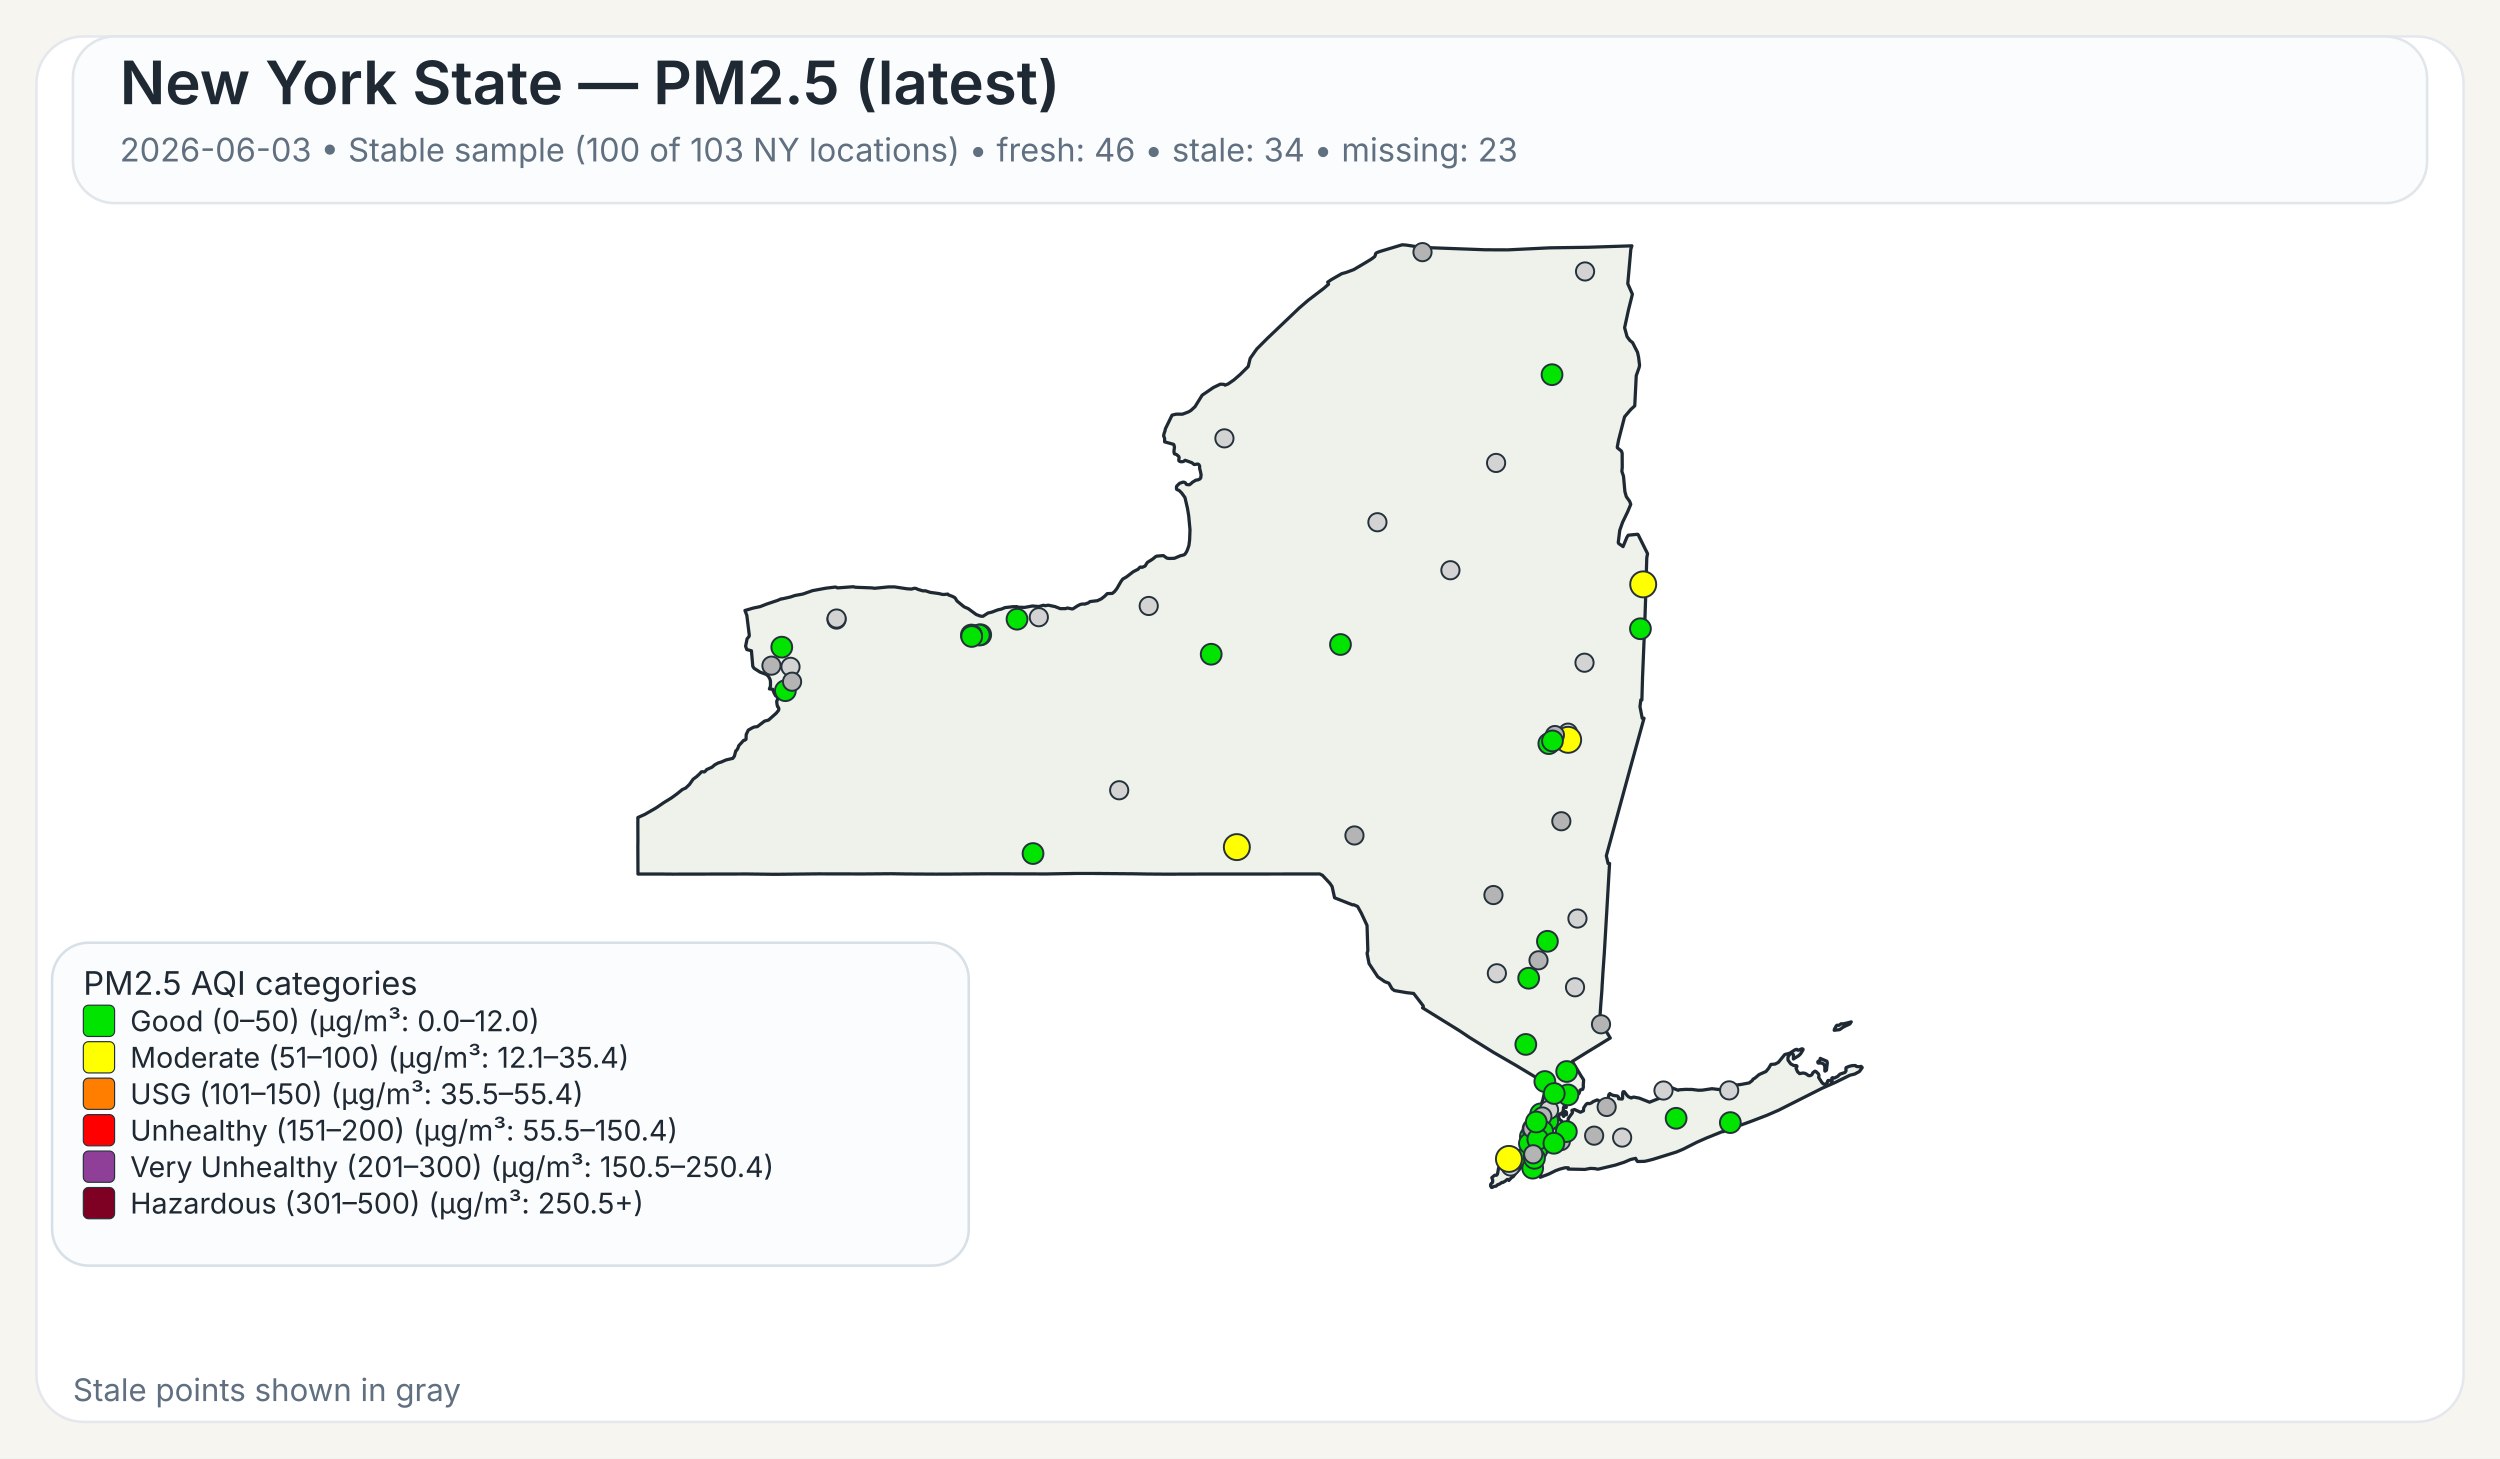
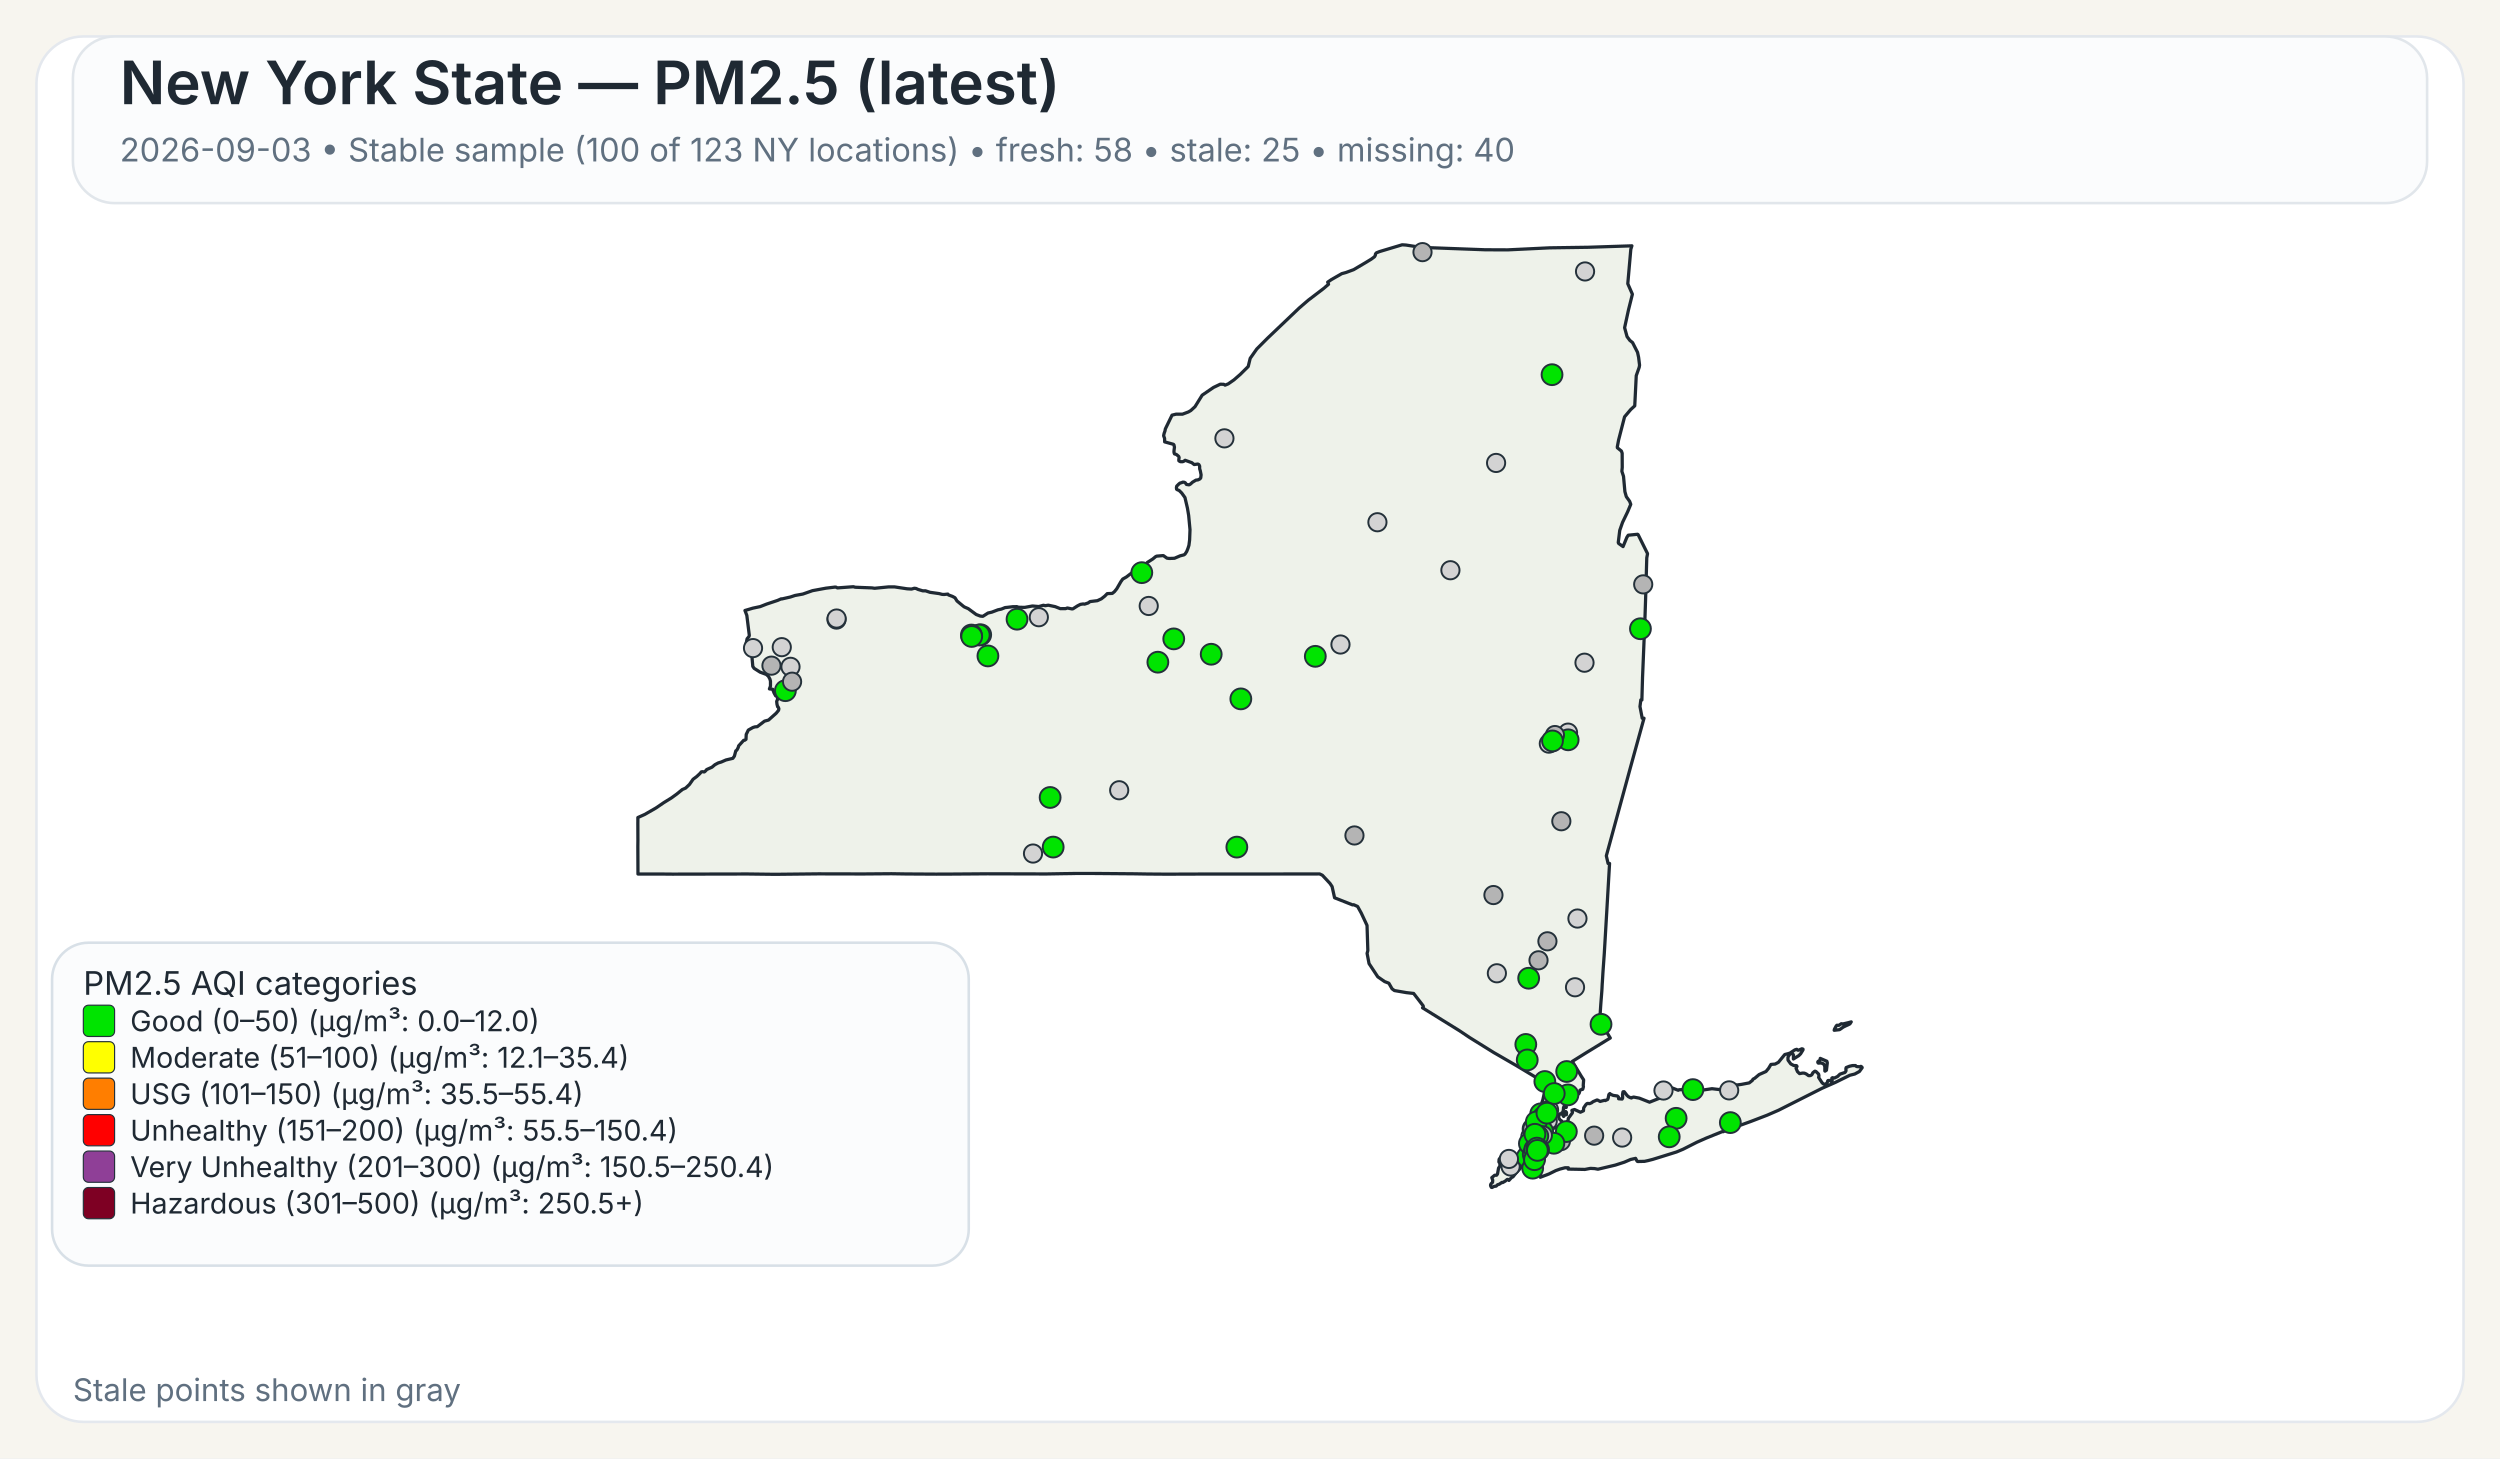
<svg xmlns="http://www.w3.org/2000/svg" width="960" height="560">
  <rect x="0" y="0" width="960" height="560" fill="#F7F5EF" />
  <rect x="14" y="14" width="932" height="532" rx="18" ry="18" fill="#FFFFFF" stroke="#E4E8EE" stroke-width="1" />
  <rect x="28" y="14" width="904" height="64" rx="16" ry="16" fill="#FBFCFD" stroke="#E1E6EB" stroke-width="1" />
  <text x="46" y="40" font-family="Public Sans, Inter, Aptos, Segoe UI, Arial, sans-serif" font-size="23" font-weight="600" fill="#1F2933">New York State — PM2.5 (latest)</text>
-   <text x="46" y="62" font-family="Public Sans, Inter, Aptos, Segoe UI, Arial, sans-serif" font-size="12.5" font-weight="400" fill="#607080">2026-06-03 • Stable sample (100 of 103 NY locations) • fresh: 46 • stale: 34 • missing: 23</text>
+   <text x="46" y="62" font-family="Public Sans, Inter, Aptos, Segoe UI, Arial, sans-serif" font-size="12.5" font-weight="400" fill="#607080">2026-09-03 • Stable sample (100 of 123 NY locations) • fresh: 58 • stale: 25 • missing: 40</text>
  <path d="M601.06,426.90 L601.23,426.83 L601.48,427.07 L601.55,427.32 L601.50,428.06 L601.28,428.08 L601.08,427.81 L601.04,427.27 L601.06,426.90 Z" fill="#EEF2EA" stroke="#1F2933" stroke-width="1.25" stroke-linejoin="round" />
  <path d="M585.16,439.66 L585.21,439.61 L585.24,439.63 L585.33,439.75 L585.00,440.50 L584.94,440.59 L584.83,440.54 L584.77,440.43 L584.80,440.38 L585.16,439.66 Z" fill="#EEF2EA" stroke="#1F2933" stroke-width="1.25" stroke-linejoin="round" />
  <path d="M579.00,452.87 L578.74,452.93 L578.02,453.54 L577.00,454.12 L576.75,454.04 L575.70,454.75 L575.07,454.93 L574.52,455.48 L573.72,455.58 L572.92,456.00 L572.71,455.95 L572.45,455.50 L572.36,455.05 L572.56,454.57 L573.14,454.01 L573.21,453.18 L572.85,452.21 L573.97,451.28 L574.68,451.28 L575.04,450.81 L575.45,448.53 L575.88,447.92 L575.97,447.53 L575.92,446.38 L575.63,446.32 L575.58,446.12 L575.66,445.16 L576.32,444.30 L576.87,444.03 L577.23,444.07 L577.46,444.30 L578.49,444.56 L580.44,444.30 L582.44,443.79 L583.07,443.83 L583.44,444.38 L583.57,445.77 L584.00,446.72 L584.43,447.38 L584.07,448.20 L583.53,448.95 L582.19,450.36 L580.96,451.93 L580.89,451.88 L580.35,452.27 L579.42,453.28 L579.25,452.99 L579.00,452.87 Z" fill="#EEF2EA" stroke="#1F2933" stroke-width="1.25" stroke-linejoin="round" />
  <path d="M698.65,407.28 L698.89,406.98 L698.98,406.42 L701.51,407.51 L701.69,408.12 L701.35,410.97 L700.83,411.31 L700.74,411.25 L700.74,409.57 L700.38,408.71 L700.19,408.52 L699.35,408.18 L698.24,408.24 L698.08,408.08 L698.02,407.81 L698.15,407.57 L698.65,407.28 Z" fill="#EEF2EA" stroke="#1F2933" stroke-width="1.25" stroke-linejoin="round" />
  <path d="M709.87,392.68 L710.87,392.40 L710.37,393.17 L709.71,393.51 L708.74,393.94 L707.77,394.42 L706.83,395.10 L706.37,395.39 L704.33,395.63 L704.44,395.18 L704.77,394.57 L705.12,393.94 L705.39,393.69 L706.11,393.74 L707.05,393.11 L707.70,393.19 L709.32,392.81 L709.87,392.68 Z" fill="#EEF2EA" stroke="#1F2933" stroke-width="1.25" stroke-linejoin="round" />
  <path d="M601.43,424.75 L601.44,424.82 L601.44,424.87 L601.44,424.97 L601.48,425.16 L601.44,425.24 L601.21,425.31 L600.95,425.08 L600.95,424.92 L601.10,424.88 L601.13,424.65 L601.23,424.58 L601.37,424.64 L601.42,424.70 L601.43,424.75 Z" fill="#EEF2EA" stroke="#1F2933" stroke-width="1.25" stroke-linejoin="round" />
  <path d="M623.05,163.10 L621.53,169.00 L621.04,171.61 L621.07,171.95 L622.62,173.20 L622.91,174.06 L622.94,179.46 L622.80,180.98 L623.43,182.92 L623.96,188.79 L624.50,190.70 L624.50,190.71 L625.79,192.51 L626.21,193.67 L625.60,195.12 L625.01,196.54 L623.06,200.59 L622.75,201.47 L621.98,203.67 L621.41,208.34 L621.56,208.68 L623.25,209.89 L624.72,206.33 L625.25,205.52 L628.84,205.16 L629.06,205.34 L632.45,212.18 L632.66,212.61 L632.36,214.21 L632.03,225.74 L632.03,225.80 L632.02,226.34 L632.00,227.05 L631.90,230.25 L631.64,238.09 L631.03,253.00 L630.74,259.97 L630.73,260.06 L630.73,260.23 L630.48,268.80 L630.08,268.74 L629.75,271.32 L630.61,275.80 L631.30,275.80 L628.80,284.88 L626.09,294.70 L622.63,307.38 L616.83,328.64 L617.50,331.57 L618.07,331.57 L617.02,349.62 L617.02,349.66 L616.71,354.88 L616.28,362.25 L616.04,366.27 L615.53,373.42 L615.30,377.22 L615.29,377.28 L615.29,377.35 L615.28,377.44 L615.28,377.49 L615.27,377.53 L615.19,379.03 L615.19,379.14 L615.18,379.18 L615.18,379.35 L615.17,379.49 L615.12,380.31 L615.09,380.73 L615.08,380.89 L614.72,385.46 L614.66,386.30 L614.29,391.98 L618.35,398.60 L616.75,399.56 L616.45,399.75 L610.52,403.39 L609.46,404.03 L609.01,404.31 L603.77,407.58 L605.77,410.89 L606.19,411.58 L606.62,412.29 L607.18,413.23 L608.08,414.62 L608.12,414.70 L607.96,416.83 L608.04,417.28 L607.81,418.17 L607.68,418.35 L607.54,418.27 L606.73,418.62 L606.42,419.73 L606.23,420.03 L605.55,420.48 L604.13,421.08 L603.54,421.65 L602.05,422.64 L600.59,424.82 L600.46,425.17 L600.38,425.37 L600.34,426.13 L600.15,426.98 L600.19,427.32 L600.39,427.51 L600.54,427.87 L600.54,428.09 L600.53,428.27 L600.60,428.55 L600.51,428.65 L600.44,428.71 L600.35,428.62 L600.18,428.29 L600.01,427.93 L600.10,427.54 L599.94,427.19 L599.85,427.21 L599.64,427.48 L599.51,427.81 L599.07,427.70 L598.72,427.92 L598.55,428.85 L598.57,429.17 L598.77,429.63 L599.21,430.17 L599.64,430.41 L600.31,431.59 L600.59,432.07 L600.90,432.04 L601.36,431.60 L601.36,431.60 L602.21,429.98 L602.19,429.51 L603.74,427.42 L603.84,427.11 L603.60,426.42 L603.67,426.33 L604.61,426.05 L606.88,427.09 L607.17,426.96 L608.05,426.54 L608.14,425.40 L608.93,424.24 L609.36,423.80 L609.77,423.70 L610.33,423.82 L611.26,423.43 L611.66,423.07 L613.16,422.42 L613.38,422.39 L614.46,422.95 L616.17,422.51 L616.43,422.62 L617.32,422.20 L617.49,421.82 L617.52,421.77 L617.81,420.28 L618.19,419.93 L618.22,419.96 L618.50,420.18 L618.60,420.26 L618.84,420.36 L619.48,420.63 L619.66,420.66 L619.90,420.69 L620.59,420.79 L621.03,420.85 L621.08,420.86 L621.49,421.26 L621.50,421.39 L621.55,421.93 L622.90,422.03 L623.09,421.64 L623.06,420.27 L623.21,419.33 L623.28,419.23 L623.69,419.22 L624.78,420.64 L625.29,421.11 L626.07,421.51 L626.50,421.62 L626.59,421.46 L627.35,421.28 L629.51,421.69 L629.51,421.69 L633.42,423.24 L638.19,421.34 L638.36,420.84 L638.45,419.18 L638.68,418.35 L640.49,417.89 L642.20,417.80 L644.45,418.67 L644.65,418.48 L647.29,418.32 L649.72,418.35 L652.18,418.65 L653.70,418.61 L657.40,418.06 L660.48,418.42 L661.32,417.62 L664.03,416.80 L665.53,416.46 L666.97,416.64 L668.73,416.40 L671.71,415.83 L672.90,414.88 L673.16,414.40 L673.82,414.05 L675.50,412.63 L678.13,411.46 L679.12,410.27 L680.04,408.74 L681.66,408.60 L682.91,407.93 L685.34,404.94 L686.69,404.59 L687.35,404.38 L689.21,403.16 L689.94,402.93 L690.28,403.23 L690.57,403.30 L691.93,402.73 L692.35,402.87 L692.38,403.11 L691.44,404.66 L690.75,405.35 L688.66,406.65 L688.68,405.06 L688.30,404.60 L687.92,404.54 L687.60,404.66 L687.09,405.06 L686.58,406.01 L686.59,407.08 L687.65,408.54 L688.81,409.15 L689.85,409.20 L690.06,409.50 L689.68,410.21 L690.24,411.51 L691.03,412.27 L692.17,412.06 L692.88,412.09 L693.59,412.39 L694.51,413.06 L695.19,413.03 L695.62,412.79 L695.84,412.56 L696.12,411.95 L696.83,411.38 L696.98,411.33 L697.37,411.49 L698.35,412.46 L698.48,413.14 L698.35,413.73 L699.60,415.66 L700.04,416.12 L700.44,416.32 L700.84,416.33 L701.58,415.93 L701.76,415.37 L701.81,415.13 L701.99,414.91 L702.86,414.89 L703.07,415.26 L703.12,415.25 L703.24,415.22 L703.45,415.13 L703.57,414.86 L703.45,414.38 L703.43,414.00 L703.70,413.83 L704.39,413.98 L705.62,413.37 L706.56,412.46 L708.48,411.82 L708.83,411.29 L708.88,410.85 L708.80,410.51 L708.92,409.94 L710.19,409.44 L711.31,409.19 L712.51,409.17 L712.73,409.44 L713.09,409.58 L714.27,409.63 L714.58,409.48 L714.99,409.75 L715.07,409.99 L714.02,411.45 L712.24,412.42 L710.34,412.90 L704.77,415.65 L699.71,417.88 L682.98,426.32 L678.57,428.24 L672.42,430.60 L662.20,434.30 L661.73,434.58 L661.49,434.51 L660.84,434.74 L655.19,437.03 L651.62,438.61 L646.31,441.30 L643.78,442.36 L638.41,444.04 L634.66,445.20 L632.83,445.67 L631.47,445.96 L631.32,445.96 L628.83,446.02 L628.63,445.87 L628.07,444.81 L626.15,445.24 L623.74,446.28 L621.85,446.89 L620.27,447.40 L613.61,448.98 L612.34,448.74 L610.73,448.66 L608.60,449.06 L605.36,448.99 L602.17,448.93 L602.19,448.77 L602.25,448.43 L600.97,448.42 L599.39,448.83 L599.07,448.91 L597.43,449.50 L594.79,450.81 L591.48,452.07 L591.48,451.26 L591.59,450.86 L591.41,450.49 L591.24,450.39 L590.88,450.18 L590.56,449.81 L590.00,449.87 L588.10,450.05 L587.46,450.03 L587.05,449.85 L586.87,449.72 L586.81,449.43 L587.15,448.99 L587.21,448.90 L587.49,448.42 L587.39,448.02 L586.94,447.62 L585.63,447.32 L585.23,446.64 L585.06,445.69 L585.31,444.71 L585.45,444.41 L585.68,443.96 L586.50,442.95 L586.37,441.37 L586.22,441.17 L586.16,441.08 L586.11,440.71 L586.29,440.19 L586.49,440.03 L586.59,439.53 L586.42,439.11 L586.13,438.91 L586.77,435.14 L587.04,434.58 L587.53,433.54 L588.00,432.56 L588.37,431.79 L590.66,426.98 L591.27,425.68 L591.55,425.09 L591.55,425.09 L591.90,424.00 L592.36,422.57 L592.47,422.24 L593.89,415.87 L593.37,415.86 L592.83,415.54 L585.14,410.91 L585.14,410.91 L582.09,409.08 L581.83,408.93 L574.90,404.92 L573.64,404.20 L565.84,399.35 L564.27,398.37 L560.37,395.76 L546.26,387.01 L546.57,386.68 L546.49,386.22 L542.83,381.48 L542.63,381.46 L540.06,381.17 L535.45,380.37 L534.54,379.69 L533.32,377.55 L531.70,376.93 L529.06,375.09 L525.71,370.01 L525.14,367.03 L524.96,366.10 L525.25,365.02 L524.94,355.37 L522.72,350.61 L521.32,348.08 L519.78,347.40 L519.41,347.49 L512.48,344.75 L511.52,340.44 L510.72,339.24 L507.79,336.09 L506.74,335.59 L502.43,335.60 L502.18,335.60 L499.75,335.60 L499.39,335.61 L499.35,335.61 L469.83,335.63 L469.66,335.63 L462.36,335.64 L461.30,335.63 L460.85,335.63 L460.00,335.64 L448.21,335.68 L447.85,335.68 L441.17,335.63 L440.91,335.63 L435.49,335.54 L435.46,335.54 L420.14,335.41 L418.99,335.41 L413.90,335.41 L413.83,335.41 L413.52,335.41 L412.93,335.41 L412.60,335.42 L411.23,335.45 L411.22,335.45 L408.74,335.48 L408.73,335.48 L401.77,335.60 L379.14,335.54 L372.91,335.59 L364.59,335.65 L360.26,335.66 L359.71,335.67 L347.88,335.60 L347.87,335.60 L342.30,335.51 L337.43,335.55 L331.40,335.60 L314.24,335.56 L297.70,335.74 L295.08,335.71 L287.13,335.61 L286.61,335.61 L258.23,335.67 L257.47,335.66 L253.93,335.63 L253.07,335.62 L253.07,335.63 L244.98,335.62 L244.93,325.04 L244.95,323.48 L244.96,322.52 L244.95,321.67 L244.95,321.16 L244.95,320.84 L244.93,316.08 L244.94,315.42 L244.94,313.93 L247.57,312.75 L251.88,310.27 L254.93,308.19 L257.77,306.44 L259.87,304.92 L262.02,303.17 L263.28,302.62 L264.74,301.24 L266.14,299.24 L267.54,298.19 L268.72,297.09 L269.32,296.39 L269.90,296.33 L270.33,296.44 L270.54,296.38 L271.04,295.92 L271.36,295.51 L273.40,294.60 L274.52,293.65 L275.81,292.96 L276.98,292.61 L278.76,291.83 L281.41,291.20 L282.01,290.34 L282.12,289.92 L282.55,288.31 L282.75,288.22 L283.00,287.95 L283.49,287.01 L283.63,286.42 L285.57,284.28 L285.90,284.29 L286.46,283.91 L286.55,282.02 L287.35,280.35 L289.13,279.36 L289.89,279.12 L290.78,279.05 L293.57,276.92 L295.12,276.50 L298.07,273.86 L298.97,272.76 L299.09,272.13 L298.79,271.45 L298.62,271.42 L298.36,270.43 L298.24,269.33 L298.55,268.66 L298.61,268.16 L298.25,267.28 L297.85,267.20 L297.24,266.09 L296.70,264.68 L295.46,264.54 L295.86,263.47 L295.86,261.59 L295.66,260.80 L295.08,259.71 L294.94,259.59 L294.28,258.99 L291.89,258.11 L289.57,256.64 L289.07,255.88 L288.57,250.10 L288.55,249.89 L286.78,249.43 L286.31,248.17 L286.88,245.30 L287.63,244.40 L287.73,243.95 L286.78,236.32 L286.06,234.43 L289.07,233.54 L291.93,232.93 L294.37,231.97 L298.62,230.55 L299.99,229.95 L300.12,230.02 L303.47,229.26 L305.29,228.66 L308.28,228.12 L312.00,226.81 L317.17,225.86 L320.65,225.44 L321.03,225.47 L321.59,225.76 L322.04,225.72 L327.70,225.30 L328.39,225.50 L334.82,225.75 L335.83,225.90 L341.09,225.38 L343.51,225.37 L348.32,226.10 L349.98,226.20 L350.03,226.20 L351.12,225.89 L351.79,225.98 L352.52,226.34 L354.31,226.87 L355.38,226.87 L357.13,227.45 L360.63,227.94 L361.77,228.24 L362.50,228.28 L363.98,228.13 L364.17,228.44 L365.74,229.01 L366.72,229.54 L367.48,230.77 L369.92,232.79 L370.31,233.07 L371.82,233.73 L373.38,234.88 L374.86,235.97 L376.42,236.57 L377.42,236.67 L379.40,235.40 L380.84,235.07 L383.21,234.17 L384.54,233.89 L385.93,233.32 L386.27,233.28 L386.83,233.22 L388.90,232.98 L390.48,232.95 L391.11,233.18 L393.48,233.24 L396.46,232.70 L398.89,232.91 L400.66,232.42 L401.43,232.58 L402.53,232.39 L405.18,232.95 L407.17,233.73 L409.20,233.71 L409.87,233.47 L411.66,233.83 L412.03,233.77 L413.80,232.63 L414.88,232.08 L415.91,231.92 L416.48,231.99 L417.81,231.55 L418.60,231.00 L421.39,230.66 L422.92,229.95 L424.23,228.91 L425.18,227.95 L425.69,227.93 L427.12,227.87 L427.93,227.21 L428.83,226.10 L430.44,223.32 L431.14,222.35 L431.96,221.89 L432.55,221.55 L435.18,219.53 L437.03,218.59 L437.61,217.92 L437.98,217.72 L438.51,217.88 L439.70,217.38 L440.56,215.99 L442.64,214.67 L443.82,213.70 L444.23,213.55 L446.72,213.34 L448.11,214.33 L448.97,214.45 L450.99,214.38 L453.20,213.43 L454.63,213.07 L455.05,212.77 L455.69,211.79 L456.17,210.59 L456.55,209.40 L456.81,207.36 L456.96,203.41 L456.73,200.97 L456.44,197.89 L455.97,195.10 L455.02,191.05 L453.78,189.32 L452.78,188.33 L452.13,188.08 L451.81,187.86 L451.74,187.30 L451.84,186.69 L452.22,186.31 L452.64,185.89 L453.10,185.51 L453.80,185.32 L454.18,185.14 L454.70,185.18 L455.13,185.37 L455.61,186.03 L456.63,186.18 L457.19,185.84 L457.91,185.17 L459.24,184.37 L460.00,184.28 L460.73,183.93 L461.08,183.54 L461.22,182.35 L460.90,180.72 L460.70,180.14 L460.66,179.72 L460.67,178.99 L460.38,178.40 L459.97,178.19 L458.56,178.39 L457.66,177.67 L455.09,176.75 L454.57,177.13 L454.12,177.30 L453.65,177.30 L453.29,177.28 L452.94,177.12 L452.67,176.90 L452.67,176.38 L452.79,175.72 L452.62,175.27 L451.89,174.63 L451.54,174.45 L451.01,174.30 L450.87,173.94 L450.80,173.54 L450.84,172.88 L450.99,171.72 L450.78,170.78 L450.56,170.60 L447.23,169.68 L447.20,168.34 L446.83,167.32 L447.02,166.42 L447.35,165.48 L447.50,164.69 L450.06,159.42 L451.61,159.04 L454.05,159.05 L456.36,158.18 L457.28,157.64 L458.88,156.17 L461.63,151.75 L465.96,148.79 L468.59,147.53 L469.94,147.58 L470.43,147.90 L471.65,147.40 L473.83,145.88 L476.29,143.74 L476.97,143.06 L479.31,140.74 L480.08,137.59 L482.60,134.01 L486.70,129.90 L498.91,118.26 L502.36,115.29 L508.27,110.78 L510.16,109.15 L509.83,108.34 L511.28,107.35 L515.25,105.08 L516.86,104.64 L519.80,103.55 L524.26,100.92 L526.51,99.55 L527.81,98.60 L528.14,98.00 L528.16,97.54 L528.55,97.08 L529.76,96.60 L538.43,94.00 L539.92,94.10 L544.47,94.80 L545.84,95.00 L570.26,95.91 L578.85,95.95 L585.96,95.61 L595.04,95.17 L609.91,94.95 L626.65,94.40 L626.23,95.73 L625.68,102.02 L625.07,108.95 L626.84,112.98 L625.33,119.03 L623.85,125.84 L624.79,129.27 L625.53,130.26 L625.83,130.68 L626.91,131.56 L626.91,131.56 L628.81,135.29 L629.22,137.19 L629.59,140.21 L629.45,141.06 L628.32,144.25 L627.83,154.15 L627.74,155.85 L626.19,157.27 L623.83,160.07 L623.05,163.10 Z" fill="#EEF2EA" stroke="#1F2933" stroke-width="1.25" stroke-linejoin="round" />
  <circle cx="574.80" cy="373.74" r="3.50" fill="lightgray" stroke="#24313A" stroke-width="0.75" />
  <circle cx="296.24" cy="255.61" r="3.50" fill="rgb(180,180,180)" stroke="#24313A" stroke-width="0.75" />
  <circle cx="585.91" cy="401.06" r="4.00" fill="#00E400" stroke="#24313A" stroke-width="0.75" />
-   <circle cx="590.67" cy="430.08" r="4.00" fill="#00E400" stroke="#24313A" stroke-width="0.75" />
+   <circle cx="590.67" cy="430.08" r="3.50" fill="lightgray" stroke="#24313A" stroke-width="0.75" />
  <circle cx="587.01" cy="375.64" r="4.00" fill="#00E400" stroke="#24313A" stroke-width="0.75" />
  <circle cx="580.07" cy="447.93" r="3.50" fill="lightgray" stroke="#24313A" stroke-width="0.75" />
  <circle cx="528.93" cy="200.54" r="3.50" fill="lightgray" stroke="#24313A" stroke-width="0.75" />
  <circle cx="622.90" cy="436.82" r="3.50" fill="lightgray" stroke="#24313A" stroke-width="0.75" />
  <circle cx="321.22" cy="237.92" r="3.50" fill="lightgray" stroke="#24313A" stroke-width="0.75" />
  <circle cx="556.96" cy="218.97" r="3.50" fill="lightgray" stroke="#24313A" stroke-width="0.75" />
  <circle cx="574.50" cy="177.77" r="3.50" fill="lightgray" stroke="#24313A" stroke-width="0.75" />
  <circle cx="429.77" cy="303.46" r="3.50" fill="lightgray" stroke="#24313A" stroke-width="0.75" />
-   <circle cx="514.74" cy="247.49" r="4.00" fill="#00E400" stroke="#24313A" stroke-width="0.75" />
+   <circle cx="514.74" cy="247.49" r="3.50" fill="lightgray" stroke="#24313A" stroke-width="0.75" />
  <circle cx="470.18" cy="168.33" r="3.50" fill="lightgray" stroke="#24313A" stroke-width="0.75" />
  <circle cx="376.59" cy="243.75" r="4.00" fill="#00E400" stroke="#24313A" stroke-width="0.75" />
  <circle cx="591.63" cy="427.72" r="4.00" fill="#00E400" stroke="#24313A" stroke-width="0.75" />
-   <circle cx="593.40" cy="430.37" r="4.00" fill="#00E400" stroke="#24313A" stroke-width="0.75" />
+   <circle cx="593.40" cy="430.37" r="3.50" fill="lightgray" stroke="#24313A" stroke-width="0.75" />
  <circle cx="593.93" cy="437.51" r="4.00" fill="#00E400" stroke="#24313A" stroke-width="0.75" />
  <circle cx="602.12" cy="281.33" r="3.50" fill="lightgray" stroke="#24313A" stroke-width="0.75" />
  <circle cx="398.91" cy="237.01" r="3.50" fill="lightgray" stroke="#24313A" stroke-width="0.75" />
  <circle cx="598.03" cy="436.67" r="4.00" fill="#00E400" stroke="#24313A" stroke-width="0.75" />
  <circle cx="595.98" cy="143.88" r="4.00" fill="#00E400" stroke="#24313A" stroke-width="0.75" />
  <circle cx="601.61" cy="411.46" r="4.00" fill="#00E400" stroke="#24313A" stroke-width="0.75" />
  <circle cx="608.45" cy="254.48" r="3.50" fill="lightgray" stroke="#24313A" stroke-width="0.75" />
  <circle cx="604.81" cy="379.11" r="3.50" fill="lightgray" stroke="#24313A" stroke-width="0.75" />
  <circle cx="588.51" cy="437.27" r="3.50" fill="rgb(180,180,180)" stroke="#24313A" stroke-width="0.75" />
  <circle cx="465.10" cy="251.23" r="4.00" fill="#00E400" stroke="#24313A" stroke-width="0.75" />
-   <circle cx="396.68" cy="327.76" r="4.00" fill="#00E400" stroke="#24313A" stroke-width="0.75" />
+   <circle cx="396.68" cy="327.76" r="3.50" fill="lightgray" stroke="#24313A" stroke-width="0.75" />
  <circle cx="643.63" cy="429.43" r="4.00" fill="#00E400" stroke="#24313A" stroke-width="0.75" />
  <circle cx="586.47" cy="444.33" r="4.00" fill="#00E400" stroke="#24313A" stroke-width="0.75" />
  <circle cx="303.55" cy="256.06" r="3.50" fill="lightgray" stroke="#24313A" stroke-width="0.75" />
-   <circle cx="602.17" cy="284.09" r="5.00" fill="#FFFF00" stroke="#24313A" stroke-width="0.75" />
+   <circle cx="602.17" cy="284.09" r="4.00" fill="#00E400" stroke="#24313A" stroke-width="0.75" />
  <circle cx="301.59" cy="265.22" r="4.00" fill="#00E400" stroke="#24313A" stroke-width="0.75" />
  <circle cx="321.26" cy="237.52" r="3.50" fill="lightgray" stroke="#24313A" stroke-width="0.75" />
  <circle cx="612.15" cy="436.09" r="3.50" fill="rgb(180,180,180)" stroke="#24313A" stroke-width="0.75" />
  <circle cx="587.88" cy="438.53" r="3.50" fill="rgb(180,180,180)" stroke="#24313A" stroke-width="0.75" />
-   <circle cx="591.83" cy="440.12" r="3.50" fill="rgb(180,180,180)" stroke="#24313A" stroke-width="0.75" />
-   <circle cx="594.32" cy="430.48" r="4.00" fill="#00E400" stroke="#24313A" stroke-width="0.75" />
+   <circle cx="591.83" cy="440.12" r="3.50" fill="lightgray" stroke="#24313A" stroke-width="0.75" />
+   <circle cx="594.32" cy="430.48" r="3.50" fill="lightgray" stroke="#24313A" stroke-width="0.75" />
  <circle cx="594.83" cy="426.21" r="3.50" fill="lightgray" stroke="#24313A" stroke-width="0.75" />
  <circle cx="605.74" cy="352.72" r="3.50" fill="lightgray" stroke="#24313A" stroke-width="0.75" />
  <circle cx="664.00" cy="418.71" r="3.50" fill="lightgray" stroke="#24313A" stroke-width="0.75" />
  <circle cx="546.24" cy="96.82" r="3.50" fill="rgb(180,180,180)" stroke="#24313A" stroke-width="0.75" />
  <circle cx="638.78" cy="418.76" r="3.50" fill="lightgray" stroke="#24313A" stroke-width="0.75" />
  <circle cx="304.16" cy="261.77" r="3.50" fill="rgb(180,180,180)" stroke="#24313A" stroke-width="0.75" />
  <circle cx="441.11" cy="232.69" r="3.50" fill="lightgray" stroke="#24313A" stroke-width="0.75" />
-   <circle cx="598.43" cy="436.52" r="3.50" fill="rgb(180,180,180)" stroke="#24313A" stroke-width="0.75" />
+   <circle cx="598.43" cy="436.52" r="4.00" fill="#00E400" stroke="#24313A" stroke-width="0.75" />
  <circle cx="376.03" cy="243.84" r="4.00" fill="#00E400" stroke="#24313A" stroke-width="0.75" />
  <circle cx="592.26" cy="428.72" r="3.50" fill="rgb(180,180,180)" stroke="#24313A" stroke-width="0.75" />
-   <circle cx="579.43" cy="445.03" r="5.00" fill="#FFFF00" stroke="#24313A" stroke-width="0.75" />
+   <circle cx="579.43" cy="445.03" r="3.50" fill="lightgray" stroke="#24313A" stroke-width="0.75" />
  <circle cx="602.08" cy="420.44" r="4.00" fill="#00E400" stroke="#24313A" stroke-width="0.75" />
  <circle cx="590.18" cy="441.64" r="3.50" fill="rgb(180,180,180)" stroke="#24313A" stroke-width="0.75" />
  <circle cx="520.11" cy="320.82" r="3.50" fill="rgb(180,180,180)" stroke="#24313A" stroke-width="0.75" />
  <circle cx="601.48" cy="434.51" r="3.50" fill="rgb(180,180,180)" stroke="#24313A" stroke-width="0.75" />
  <circle cx="598.28" cy="436.62" r="3.50" fill="rgb(180,180,180)" stroke="#24313A" stroke-width="0.75" />
-   <circle cx="601.48" cy="434.52" r="3.50" fill="rgb(180,180,180)" stroke="#24313A" stroke-width="0.75" />
+   <circle cx="601.48" cy="434.52" r="3.50" fill="lightgray" stroke="#24313A" stroke-width="0.75" />
  <circle cx="608.66" cy="104.24" r="3.50" fill="lightgray" stroke="#24313A" stroke-width="0.75" />
  <circle cx="373.02" cy="243.85" r="4.00" fill="#00E400" stroke="#24313A" stroke-width="0.75" />
-   <circle cx="598.27" cy="436.67" r="3.50" fill="rgb(180,180,180)" stroke="#24313A" stroke-width="0.75" />
-   <circle cx="598.28" cy="436.62" r="3.50" fill="rgb(180,180,180)" stroke="#24313A" stroke-width="0.75" />
-   <circle cx="587.67" cy="436.46" r="4.00" fill="#00E400" stroke="#24313A" stroke-width="0.75" />
+   <circle cx="598.27" cy="436.67" r="3.50" fill="lightgray" stroke="#24313A" stroke-width="0.75" />
+   <circle cx="598.28" cy="436.62" r="3.50" fill="lightgray" stroke="#24313A" stroke-width="0.75" />
+   <circle cx="587.67" cy="436.46" r="3.50" fill="lightgray" stroke="#24313A" stroke-width="0.75" />
  <circle cx="590.79" cy="368.76" r="3.50" fill="rgb(180,180,180)" stroke="#24313A" stroke-width="0.75" />
  <circle cx="593.22" cy="415.30" r="4.00" fill="#00E400" stroke="#24313A" stroke-width="0.75" />
-   <circle cx="590.92" cy="439.03" r="3.50" fill="rgb(180,180,180)" stroke="#24313A" stroke-width="0.75" />
-   <circle cx="300.20" cy="248.51" r="4.00" fill="#00E400" stroke="#24313A" stroke-width="0.75" />
+   <circle cx="590.92" cy="439.03" r="4.00" fill="#00E400" stroke="#24313A" stroke-width="0.75" />
+   <circle cx="300.20" cy="248.51" r="3.50" fill="lightgray" stroke="#24313A" stroke-width="0.75" />
  <circle cx="588.55" cy="448.58" r="4.00" fill="#00E400" stroke="#24313A" stroke-width="0.75" />
-   <circle cx="592.77" cy="438.21" r="3.50" fill="rgb(180,180,180)" stroke="#24313A" stroke-width="0.75" />
+   <circle cx="592.77" cy="438.21" r="3.50" fill="lightgray" stroke="#24313A" stroke-width="0.75" />
  <circle cx="592.77" cy="438.23" r="3.50" fill="rgb(180,180,180)" stroke="#24313A" stroke-width="0.75" />
  <circle cx="592.78" cy="438.21" r="3.50" fill="rgb(180,180,180)" stroke="#24313A" stroke-width="0.75" />
  <circle cx="592.81" cy="438.17" r="3.50" fill="rgb(180,180,180)" stroke="#24313A" stroke-width="0.75" />
  <circle cx="592.70" cy="438.35" r="3.50" fill="rgb(180,180,180)" stroke="#24313A" stroke-width="0.75" />
  <circle cx="592.76" cy="438.20" r="3.50" fill="lightgray" stroke="#24313A" stroke-width="0.75" />
-   <circle cx="592.66" cy="438.26" r="3.50" fill="rgb(180,180,180)" stroke="#24313A" stroke-width="0.75" />
+   <circle cx="592.66" cy="438.26" r="3.50" fill="lightgray" stroke="#24313A" stroke-width="0.75" />
  <circle cx="599.38" cy="438.19" r="3.50" fill="rgb(180,180,180)" stroke="#24313A" stroke-width="0.75" />
-   <circle cx="474.95" cy="325.29" r="5.00" fill="#FFFF00" stroke="#24313A" stroke-width="0.75" />
+   <circle cx="474.95" cy="325.29" r="4.00" fill="#00E400" stroke="#24313A" stroke-width="0.75" />
  <circle cx="588.70" cy="433.55" r="4.00" fill="#00E400" stroke="#24313A" stroke-width="0.75" />
  <circle cx="601.48" cy="434.52" r="4.00" fill="#00E400" stroke="#24313A" stroke-width="0.75" />
  <circle cx="629.93" cy="241.44" r="4.00" fill="#00E400" stroke="#24313A" stroke-width="0.75" />
  <circle cx="599.55" cy="315.36" r="3.50" fill="rgb(180,180,180)" stroke="#24313A" stroke-width="0.75" />
  <circle cx="588.57" cy="437.98" r="3.50" fill="lightgray" stroke="#24313A" stroke-width="0.75" />
  <circle cx="595.75" cy="285.13" r="3.50" fill="rgb(180,180,180)" stroke="#24313A" stroke-width="0.75" />
  <circle cx="589.13" cy="443.87" r="4.00" fill="#00E400" stroke="#24313A" stroke-width="0.75" />
-   <circle cx="594.21" cy="361.46" r="4.00" fill="#00E400" stroke="#24313A" stroke-width="0.75" />
-   <circle cx="614.79" cy="393.33" r="3.50" fill="rgb(180,180,180)" stroke="#24313A" stroke-width="0.75" />
-   <circle cx="664.45" cy="431.08" r="3.50" fill="rgb(180,180,180)" stroke="#24313A" stroke-width="0.75" />
+   <circle cx="594.21" cy="361.46" r="3.50" fill="rgb(180,180,180)" stroke="#24313A" stroke-width="0.75" />
+   <circle cx="614.79" cy="393.33" r="4.00" fill="#00E400" stroke="#24313A" stroke-width="0.75" />
+   <circle cx="664.45" cy="431.08" r="3.50" fill="lightgray" stroke="#24313A" stroke-width="0.75" />
  <circle cx="597.09" cy="282.26" r="3.50" fill="rgb(180,180,180)" stroke="#24313A" stroke-width="0.75" />
  <circle cx="573.48" cy="343.70" r="3.50" fill="rgb(180,180,180)" stroke="#24313A" stroke-width="0.75" />
  <circle cx="373.13" cy="244.40" r="4.00" fill="#00E400" stroke="#24313A" stroke-width="0.75" />
  <circle cx="590.03" cy="441.87" r="4.00" fill="#00E400" stroke="#24313A" stroke-width="0.75" />
  <circle cx="664.45" cy="431.08" r="4.00" fill="#00E400" stroke="#24313A" stroke-width="0.75" />
  <circle cx="596.83" cy="419.91" r="4.00" fill="#00E400" stroke="#24313A" stroke-width="0.75" />
+   <circle cx="640.98" cy="436.54" r="4.00" fill="#00E400" stroke="#24313A" stroke-width="0.75" />
  <circle cx="587.29" cy="439.12" r="4.00" fill="#00E400" stroke="#24313A" stroke-width="0.75" />
  <circle cx="589.23" cy="444.79" r="4.00" fill="#00E400" stroke="#24313A" stroke-width="0.75" />
  <circle cx="588.46" cy="433.42" r="3.50" fill="rgb(180,180,180)" stroke="#24313A" stroke-width="0.75" />
  <circle cx="592.37" cy="434.42" r="4.00" fill="#00E400" stroke="#24313A" stroke-width="0.75" />
-   <circle cx="594.75" cy="285.55" r="4.00" fill="#00E400" stroke="#24313A" stroke-width="0.75" />
-   <circle cx="630.99" cy="224.40" r="5.00" fill="#FFFF00" stroke="#24313A" stroke-width="0.75" />
+   <circle cx="594.75" cy="285.55" r="3.50" fill="lightgray" stroke="#24313A" stroke-width="0.75" />
+   <circle cx="630.99" cy="224.40" r="3.50" fill="rgb(180,180,180)" stroke="#24313A" stroke-width="0.75" />
  <circle cx="590.52" cy="437.49" r="4.00" fill="#00E400" stroke="#24313A" stroke-width="0.75" />
-   <circle cx="616.96" cy="425.07" r="3.50" fill="rgb(180,180,180)" stroke="#24313A" stroke-width="0.75" />
  <circle cx="589.94" cy="430.85" r="4.00" fill="#00E400" stroke="#24313A" stroke-width="0.75" />
+   <circle cx="650.08" cy="418.41" r="4.00" fill="#00E400" stroke="#24313A" stroke-width="0.75" />
  <circle cx="596.15" cy="284.52" r="4.00" fill="#00E400" stroke="#24313A" stroke-width="0.75" />
-   <circle cx="588.77" cy="443.25" r="3.50" fill="rgb(180,180,180)" stroke="#24313A" stroke-width="0.75" />
+   <circle cx="588.77" cy="443.25" r="4.00" fill="#00E400" stroke="#24313A" stroke-width="0.75" />
  <circle cx="596.70" cy="439.01" r="4.00" fill="#00E400" stroke="#24313A" stroke-width="0.75" />
  <circle cx="390.54" cy="237.77" r="4.00" fill="#00E400" stroke="#24313A" stroke-width="0.75" />
+   <circle cx="589.36" cy="441.38" r="4.00" fill="#00E400" stroke="#24313A" stroke-width="0.75" />
+   <circle cx="450.72" cy="245.33" r="4.00" fill="#00E400" stroke="#24313A" stroke-width="0.75" />
+   <circle cx="444.62" cy="254.28" r="4.00" fill="#00E400" stroke="#24313A" stroke-width="0.75" />
+   <circle cx="379.36" cy="251.88" r="4.00" fill="#00E400" stroke="#24313A" stroke-width="0.75" />
+   <circle cx="594.02" cy="427.45" r="4.00" fill="#00E400" stroke="#24313A" stroke-width="0.75" />
+   <circle cx="592.46" cy="435.94" r="3.50" fill="rgb(180,180,180)" stroke="#24313A" stroke-width="0.75" />
+   <circle cx="289.16" cy="248.87" r="3.50" fill="lightgray" stroke="#24313A" stroke-width="0.75" />
+   <circle cx="505.08" cy="252.03" r="4.00" fill="#00E400" stroke="#24313A" stroke-width="0.75" />
+   <circle cx="590.51" cy="436.23" r="4.00" fill="#00E400" stroke="#24313A" stroke-width="0.75" />
+   <circle cx="589.41" cy="435.56" r="4.00" fill="#00E400" stroke="#24313A" stroke-width="0.75" />
+   <circle cx="438.45" cy="219.90" r="4.00" fill="#00E400" stroke="#24313A" stroke-width="0.75" />
+   <circle cx="589.25" cy="445.32" r="4.00" fill="#00E400" stroke="#24313A" stroke-width="0.75" />
+   <circle cx="590.82" cy="441.48" r="4.00" fill="#00E400" stroke="#24313A" stroke-width="0.75" />
+   <circle cx="476.48" cy="268.37" r="4.00" fill="#00E400" stroke="#24313A" stroke-width="0.75" />
+   <circle cx="404.42" cy="325.28" r="4.00" fill="#00E400" stroke="#24313A" stroke-width="0.75" />
+   <circle cx="403.25" cy="306.23" r="4.00" fill="#00E400" stroke="#24313A" stroke-width="0.75" />
+   <circle cx="586.46" cy="407.02" r="4.00" fill="#00E400" stroke="#24313A" stroke-width="0.75" />
+   <circle cx="590.18" cy="440.88" r="4.00" fill="#00E400" stroke="#24313A" stroke-width="0.75" />
+   <circle cx="590.36" cy="441.75" r="4.00" fill="#00E400" stroke="#24313A" stroke-width="0.75" />
  <rect x="20" y="362" width="352" height="124" rx="14" ry="14" fill="#FBFCFD" stroke="#D8E0E7" stroke-width="1" />
  <text x="32" y="382" font-family="Inter, Aptos, Segoe UI, Arial, sans-serif" font-size="12.5" fill="#1F2933">PM2.5 AQI categories</text>
  <rect x="32" y="386" width="12" height="12" rx="2" ry="2" fill="#00E400" stroke="#24313A" stroke-width="0.45" />
  <text x="50" y="396" font-family="Inter, Aptos, Segoe UI, Arial, sans-serif" font-size="11" fill="#1F2933">Good (0–50)  (µg/m³: 0.0–12.0)</text>
  <rect x="32" y="400" width="12" height="12" rx="2" ry="2" fill="#FFFF00" stroke="#24313A" stroke-width="0.45" />
  <text x="50" y="410" font-family="Inter, Aptos, Segoe UI, Arial, sans-serif" font-size="11" fill="#1F2933">Moderate (51–100)  (µg/m³: 12.1–35.4)</text>
  <rect x="32" y="414" width="12" height="12" rx="2" ry="2" fill="#FF7E00" stroke="#24313A" stroke-width="0.45" />
  <text x="50" y="424" font-family="Inter, Aptos, Segoe UI, Arial, sans-serif" font-size="11" fill="#1F2933">USG (101–150)  (µg/m³: 35.5–55.4)</text>
  <rect x="32" y="428" width="12" height="12" rx="2" ry="2" fill="#FF0000" stroke="#24313A" stroke-width="0.45" />
  <text x="50" y="438" font-family="Inter, Aptos, Segoe UI, Arial, sans-serif" font-size="11" fill="#1F2933">Unhealthy (151–200)  (µg/m³: 55.5–150.4)</text>
  <rect x="32" y="442" width="12" height="12" rx="2" ry="2" fill="#8F3F97" stroke="#24313A" stroke-width="0.45" />
  <text x="50" y="452" font-family="Inter, Aptos, Segoe UI, Arial, sans-serif" font-size="11" fill="#1F2933">Very Unhealthy (201–300)  (µg/m³: 150.5–250.4)</text>
  <rect x="32" y="456" width="12" height="12" rx="2" ry="2" fill="#7E0023" stroke="#24313A" stroke-width="0.45" />
  <text x="50" y="466" font-family="Inter, Aptos, Segoe UI, Arial, sans-serif" font-size="11" fill="#1F2933">Hazardous (301–500)  (µg/m³: 250.5+)</text>
  <text x="28" y="538" font-family="Inter, Aptos, Segoe UI, Arial, sans-serif" font-size="12" fill="#607080">Stale points shown in gray</text>
</svg>
